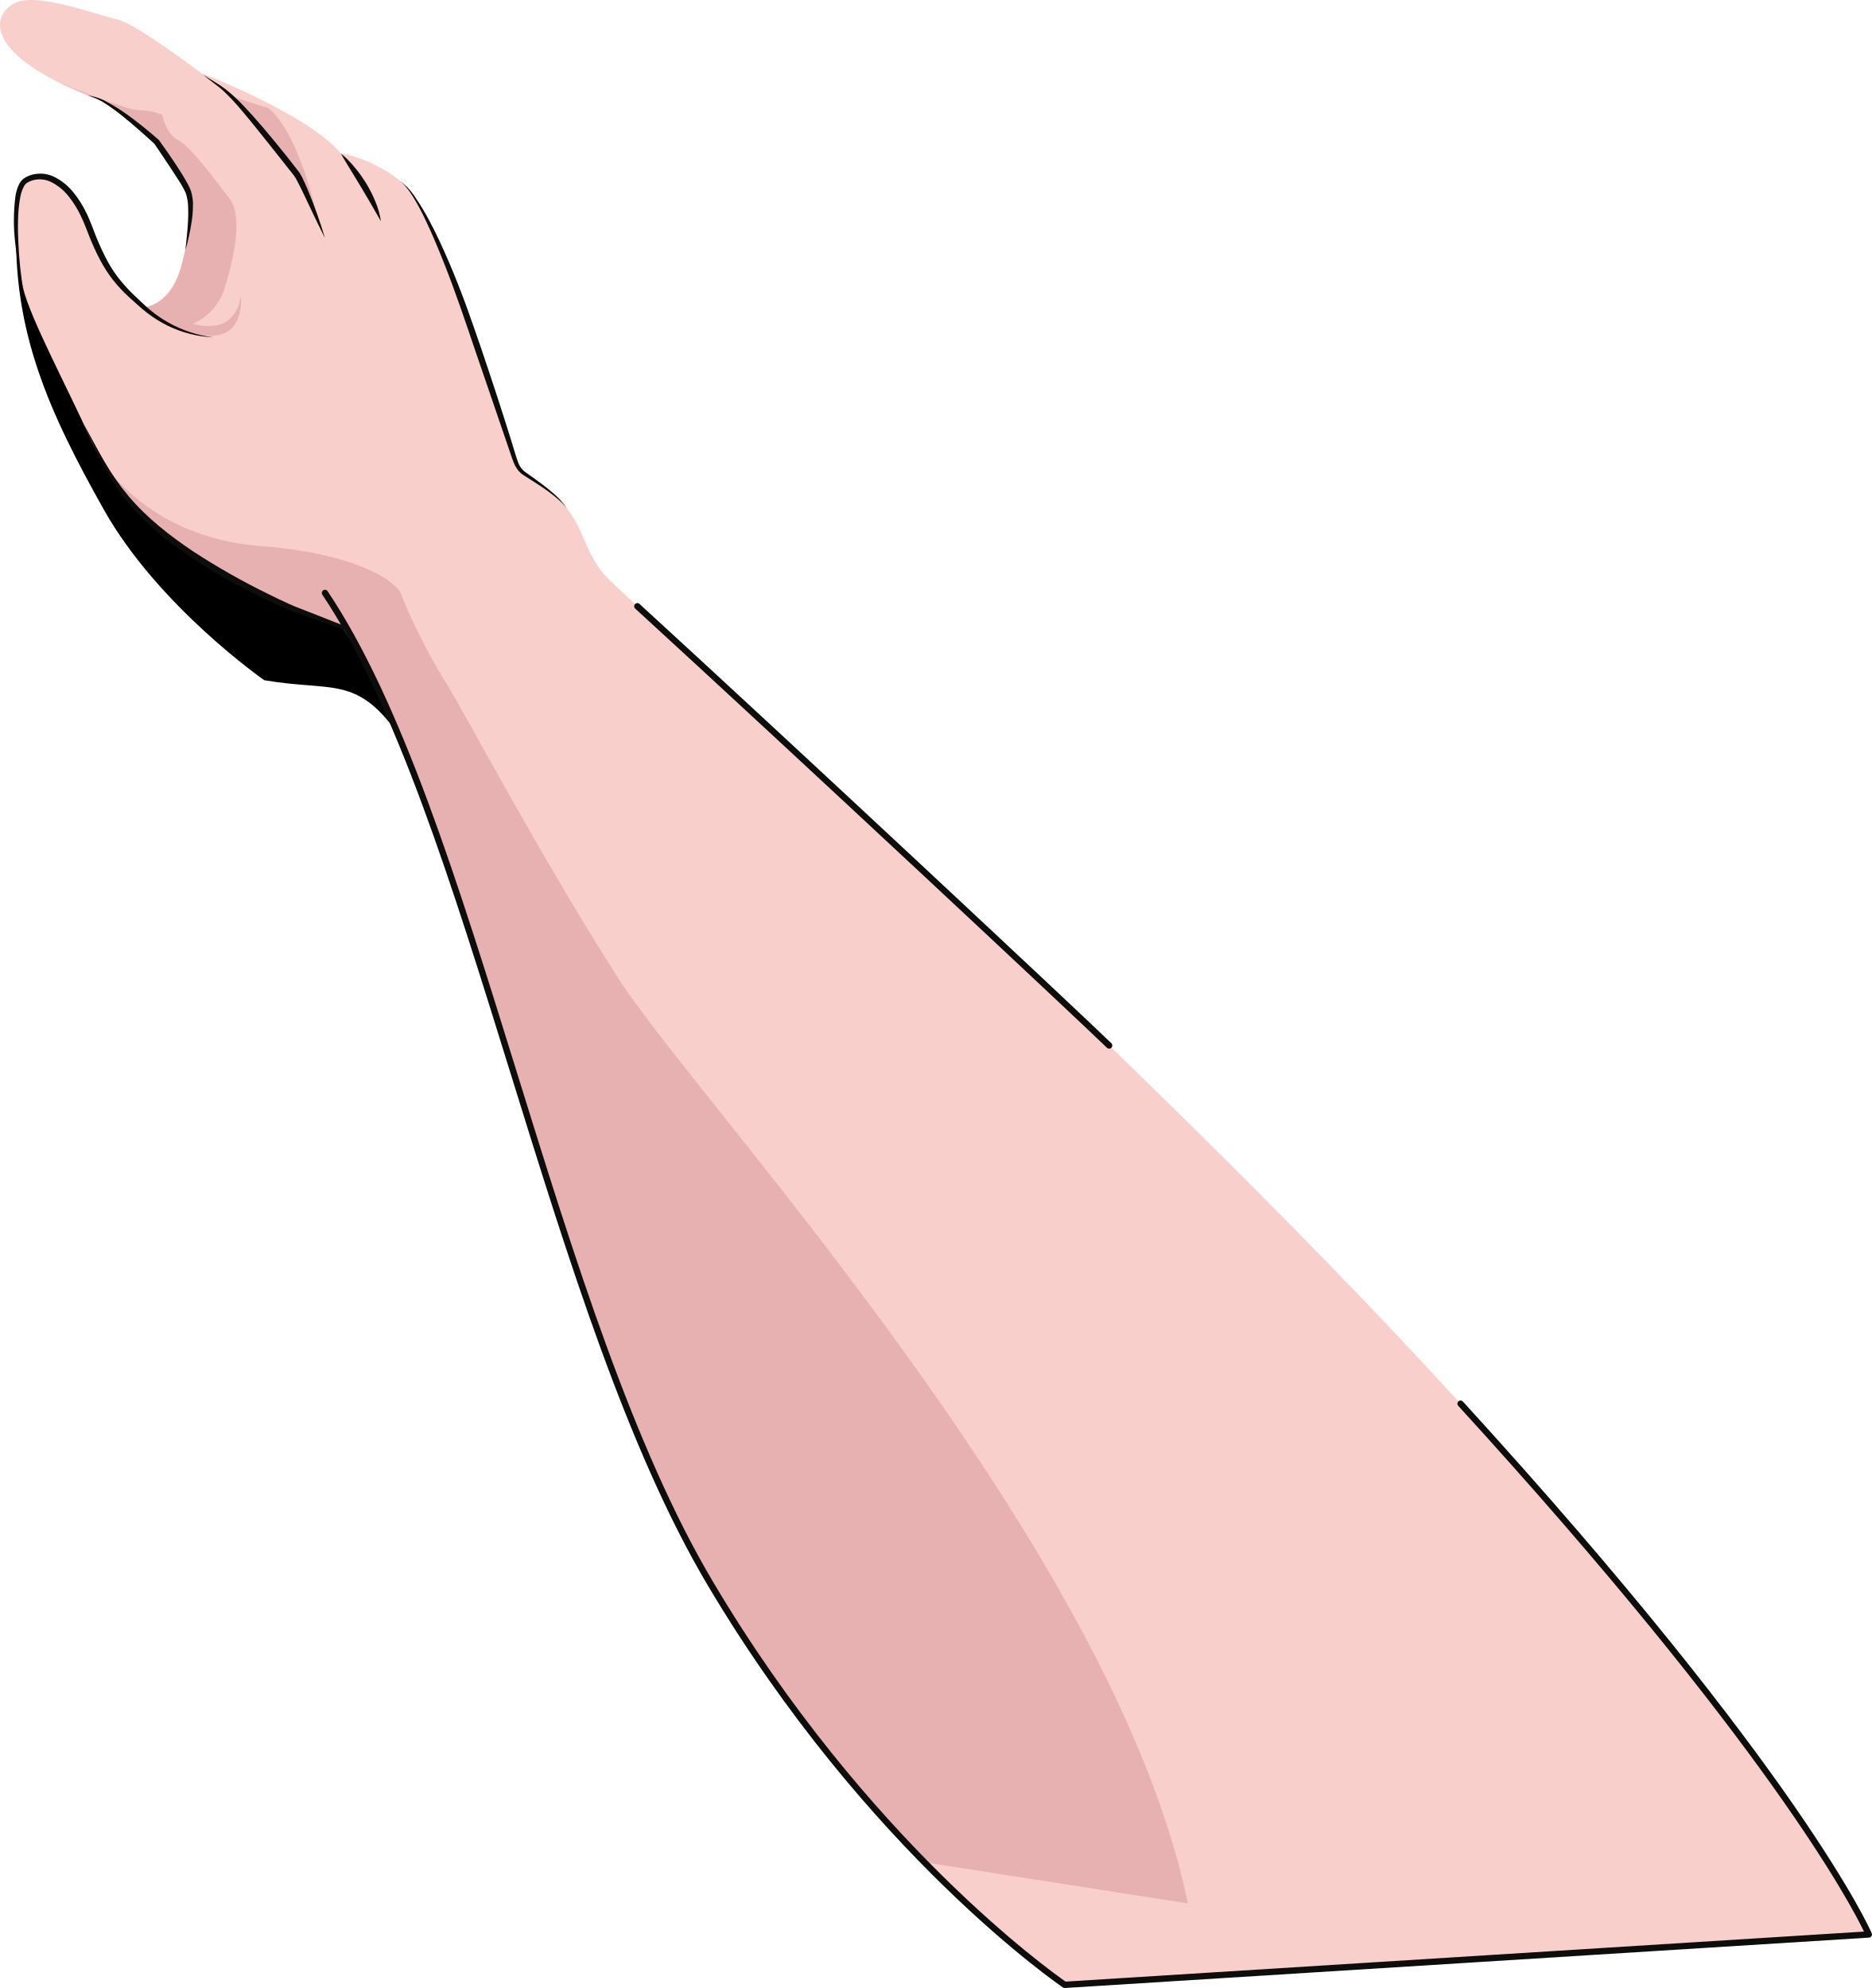
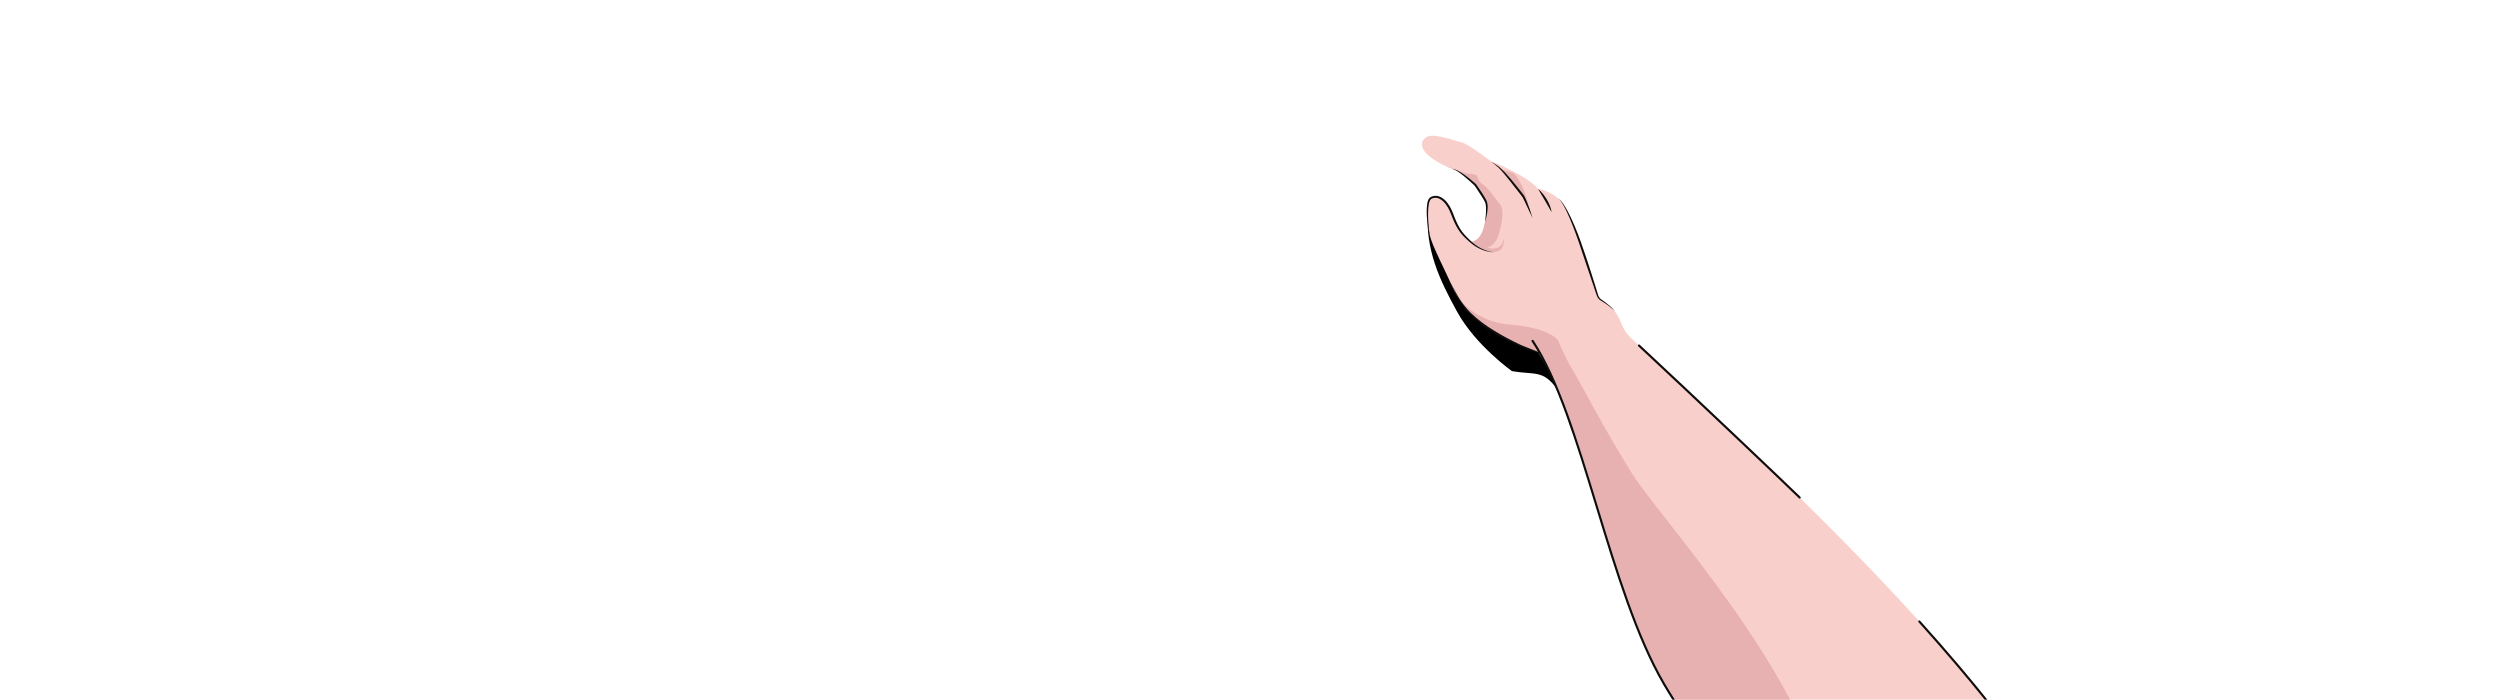
- <svg xmlns="http://www.w3.org/2000/svg" width="591.316" height="628.003" viewBox="0 0 591.316 628.003">
-   <g id="Group_2448" data-name="Group 2448" transform="translate(-1189.552 -581.816)">
-     <path id="Path_4193" data-name="Path 4193" d="M1194.735,651.705c-1.344,34.762,10.359,60.353,27.561,91.006s50.738,53.986,50.738,53.986c21.487,3.65,28.907-1.5,42.027,16.629l-22.849-56.059Z" />
-     <g id="Group_2448-2" data-name="Group 2448">
-       <path id="Path_4194" data-name="Path 4194" d="M1230.288,601.765c7.992-2.775,17.944.1,22.844,3.181,0,0,33.6,12.767,44.115,25.373,0,0,10.286,1.175,20.6,10.2,6.316,5.527,19.13,40.085,24.631,56.124,6.882,20.066,9.814,31.06,9.814,31.06l-26.138,58.554-41.324-31.391-58.668-75.937c18.881,3.347,20.293-12.187,21.947-18.069s2.612-16.932.064-20.189-5.168-10.552-9.638-13.115" fill="#f9cfcc" />
-       <path id="Path_4195" data-name="Path 4195" d="M1274.362,615.984c8.116,6.439,14.274,27.569,15.5,35.721,0,0-5.932-15.432-12.057-23.466a168.219,168.219,0,0,0-13.724-15.506Z" fill="#e8b1b1" />
-       <path id="Path_4196" data-name="Path 4196" d="M1297.247,630.319a31.886,31.886,0,0,1,4.448,4.484,42.219,42.219,0,0,1,3.658,5.147,40.433,40.433,0,0,1,2.82,5.658,24.477,24.477,0,0,1,1.694,6.1c-2.083-3.667-4.111-7.2-6.228-10.725-1.077-1.747-2.112-3.523-3.208-5.272C1299.36,633.939,1298.249,632.192,1297.247,630.319Z" fill="#0d0d0c" />
-       <path id="Path_4197" data-name="Path 4197" d="M1253.868,605.484c2.254,1.533,4.663,2.791,6.876,4.467a53.476,53.476,0,0,1,6.048,5.6c3.762,3.978,7.28,8.15,10.71,12.386,1.719,2.115,3.424,4.24,5.085,6.4l1.256,1.611c.206.258.44.639.639.95l.512.939c.619,1.251,1.175,2.508,1.71,3.767a151.336,151.336,0,0,1,5.5,15.426c-2.463-4.875-4.756-9.818-7.091-14.7-.578-1.223-1.191-2.425-1.814-3.6l-.476-.846c-.177-.255-.29-.462-.509-.736l-1.27-1.6-5.06-6.394c-3.393-4.244-6.745-8.521-10.253-12.645a69.589,69.589,0,0,0-5.532-5.9C1258.237,608.781,1255.887,607.327,1253.868,605.484Z" fill="#0d0d0c" />
-     </g>
-     <path id="Path_4198" data-name="Path 4198" d="M1253.132,604.946s-20.85-15.868-26.62-17.032-24.893-8.568-32.055-5.249-12.071,16.2,27.15,31.08c0,0,10.412,4.924,15.753,10.667" fill="#f9cfcc" />
-     <g id="Group_2449" data-name="Group 2449">
-       <path id="Path_4199" data-name="Path 4199" d="M1289.626,751.341l38.235-9.929-39.945-32.353-7.214-47.25-31.42-18.433s1.466,5.171-1.8,19.995-12.4,15.629-12.4,15.63c-2.726-2.254-4.905-4.139-6.369-5.476-4.664-4.258-8.209-11.863-12.077-22.87s-14.571-15.9-18.918-11.875-3.356,24.022-.921,33.931,13.662,30.76,21.476,48.007,27.643,43.25,83.867,60.436C1302.139,781.154,1296.809,767.611,1289.626,751.341Z" fill="#f9cfcc" />
-       <path id="Path_4200" data-name="Path 4200" d="M1261.283,686.659c-5.28,3.13-16.99.63-26.2-7.66,10.5-2.22,11.679-13.36,13.02-18.14,1.659-5.88,3.807-12.212-1.174-22.374s-19.448-21.672-23.918-24.231l-15.695-6.774s22.8,9.4,26.18,9.143a18.219,18.219,0,0,1,7.347,1.506s.939,5.86,4.98,7.95,11.479,12.39,16.179,18.39.92,20.61-1.57,28.69a18.142,18.142,0,0,1-10.01,10.96s6.76,2.03,10.86-.89,4.4-8.31,4.4-8.31S1266.574,683.529,1261.283,686.659Z" fill="#e8b1b1" />
-       <path id="Path_4201" data-name="Path 4201" d="M1256.953,688.385a36.687,36.687,0,0,1-14.476-3.7,38.122,38.122,0,0,1-6.42-4.015l-1.482-1.192-1.411-1.228c-.939-.824-1.873-1.657-2.8-2.509a45.524,45.524,0,0,1-5.176-5.553,43.654,43.654,0,0,1-4.1-6.416c-1.182-2.238-2.206-4.544-3.154-6.869-.953-2.347-1.762-4.663-2.835-6.835a31.205,31.205,0,0,0-3.8-6.14,16.517,16.517,0,0,0-5.357-4.493,8.161,8.161,0,0,0-6.519-.516,7.988,7.988,0,0,0-.768.33,7.27,7.27,0,0,0-.671.392,3.757,3.757,0,0,0-.936,1.17,12.28,12.28,0,0,0-1.1,3.3,43.136,43.136,0,0,0-.7,7.294c-.067,2.467,0,4.946.12,7.422s.3,4.957.558,7.429q.2,1.852.456,3.7a31.86,31.86,0,0,0,.659,3.67,49.961,49.961,0,0,1-1.639-7.3q-.613-3.695-1.009-7.426a60.8,60.8,0,0,1,.025-15.081,13.765,13.765,0,0,1,1.154-3.793,5.285,5.285,0,0,1,1.363-1.739,8.166,8.166,0,0,1,.925-.576,10.174,10.174,0,0,1,.938-.426,9.989,9.989,0,0,1,7.963.444,18.018,18.018,0,0,1,6.053,4.963,33.059,33.059,0,0,1,4.089,6.5c1.118,2.3,1.94,4.706,2.847,6.976q1.367,3.442,3.019,6.728a41.863,41.863,0,0,0,3.817,6.228,49.548,49.548,0,0,0,4.861,5.489q1.321,1.3,2.686,2.564l1.367,1.267,1.382,1.206a37.726,37.726,0,0,0,6.049,4.165A38.466,38.466,0,0,0,1256.953,688.385Z" fill="#0d0d0c" />
-       <path id="Path_4202" data-name="Path 4202" d="M1352.29,727.7c1.718,5.294,11.646,6.727,18.349,17.6,3.426,5.559,4.609,11.62,9.212,17.342,7.971,9.907,162.691,143.916,271.07,262.6s128.946,167.663,128.946,167.663l-254,15.913s-61.035-41.011-111.963-126.826-70.738-234.39-117.44-303.87l-36.028-66.19,35.415-21.774Z" fill="#f9cfcc" />
-       <path id="Path_4203" data-name="Path 4203" d="M1564.784,1183.1l-83.347-13.022a466.156,466.156,0,0,1-67.535-88.087c-50.541-85.169-70.429-232.172-116.391-302.295-45.873-14.951-66.176-35.872-75.674-52.091,7.166,10.261,22.909,24.729,50.464,26.749,4.3.313,8.284.779,11.966,1.367,2.827.452,5.485.975,7.945,1.547,14.894,3.468,23.034,8.889,24.279,12.694,1.719,5.246,9.306,20.429,13.853,27.389s29.507,54.372,54.455,93.414S1541.559,1070.207,1564.784,1183.1Z" fill="#e8b1b1" />
-       <path id="Path_4204" data-name="Path 4204" d="M1316.023,639a21.892,21.892,0,0,1,4.961,5.544c1.4,2.064,2.686,4.2,3.871,6.391,2.374,4.38,4.459,8.9,6.419,13.47s3.783,9.19,5.5,13.862c1.7,4.669,3.305,9.36,4.923,14.049,3.175,9.4,6.282,18.816,9.222,28.292l1.093,3.561c.365,1.2.687,2.367,1.121,3.485a6.887,6.887,0,0,0,1.808,2.864c.428.369.939.706,1.453,1.076l1.516,1.064c2.026,1.444,4.028,2.932,5.919,4.557a24.189,24.189,0,0,1,5.023,5.493,17.4,17.4,0,0,0-2.508-2.721,36.967,36.967,0,0,0-2.848-2.359c-1.966-1.493-4.034-2.844-6.13-4.154l-1.576-1c-.506-.334-1.05-.654-1.581-1.072a8.072,8.072,0,0,1-2.287-3.246c-.523-1.172-.893-2.393-1.285-3.549l-1.2-3.514-9.631-28.132c-3.179-9.4-6.324-18.769-9.97-27.964-1.826-4.594-3.7-9.171-5.85-13.618q-1.565-3.359-3.446-6.55l-.976-1.572-1.062-1.513c-.367-.495-.773-.958-1.16-1.441C1316.936,639.843,1316.464,639.442,1316.023,639Z" fill="#0d0d0c" />
-       <path id="Path_4205" data-name="Path 4205" d="M1539.917,913.085a.994.994,0,0,1-.7-.283c-10.622-10.3-97.831-91.879-148.995-138.714a1,1,0,1,1,1.349-1.475c51.175,46.844,138.411,128.444,149.038,138.754a1,1,0,0,1-.7,1.718Z" fill="#0d0d0c" />
-       <path id="Path_4206" data-name="Path 4206" d="M1525.869,1209.819a1,1,0,0,1-.557-.17c-.613-.411-61.806-42.12-112.266-127.146-25.339-42.7-44.065-103.075-62.174-161.466-18.572-59.885-36.115-116.448-59.5-151.354a1,1,0,0,1,1.662-1.114c23.55,35.149,41.135,91.848,59.751,151.876,18.075,58.279,36.766,118.543,61.985,161.038,48.479,81.691,106.861,123.179,111.384,126.317l252.2-15.8c-4.088-8.506-30.662-59.309-128.163-166.081a1,1,0,1,1,1.476-1.349c107.255,117.454,128.923,167.458,129.129,167.949a1,1,0,0,1-.859,1.386l-254,15.913Z" fill="#0d0d0c" />
-       <path id="Path_4207" data-name="Path 4207" d="M1215.948,715.686c2.226,3.963,4.281,8.021,6.581,11.921a77.81,77.81,0,0,0,7.739,11.066c5.825,6.863,13,12.443,20.483,17.453a222.318,222.318,0,0,0,23.576,13.36c2.027,1,4.066,1.983,6.122,2.918l1.544.692c.506.235,1.014.419,1.555.628l3.17,1.238,12.669,4.988.019.008a.54.54,0,0,1,.3.285l4.991,11.338c1.66,3.781,3.315,7.564,4.932,11.365-1.864-3.686-3.687-7.391-5.507-11.1l-5.447-11.126.316.293-12.851-4.565-3.209-1.151c-.522-.191-1.085-.386-1.614-.62l-1.577-.674c-2.094-.907-4.165-1.86-6.227-2.834a191.184,191.184,0,0,1-23.837-13.431c-7.551-5.117-14.76-10.97-20.5-18.172a70.3,70.3,0,0,1-7.38-11.556C1219.715,723.954,1217.837,719.819,1215.948,715.686Z" fill="#0d0d0c" />
-       <path id="Path_4208" data-name="Path 4208" d="M1217.241,611.969a17.078,17.078,0,0,1,6.293,2.162,53.1,53.1,0,0,1,5.678,3.53c1.833,1.267,3.586,2.637,5.327,4.018s3.42,2.833,5.1,4.274a.72.72,0,0,1,.12.127l.021.03c1.85,2.52,3.61,5.091,5.342,7.694.85,1.312,1.69,2.633,2.506,3.975.408.674.8,1.355,1.179,2.059a17.179,17.179,0,0,1,1.044,2.237,14.275,14.275,0,0,1,.653,4.883,34.434,34.434,0,0,1-.382,4.735,65.638,65.638,0,0,1-2.017,9.165c.335-3.1.687-6.2.848-9.277.069-1.539.1-3.076.022-4.586a14.6,14.6,0,0,0-.786-4.3,32.128,32.128,0,0,0-2.2-3.91c-.818-1.305-1.665-2.6-2.524-3.889-1.7-2.588-3.454-5.155-5.186-7.725l.141.157c-1.624-1.494-3.272-2.953-4.917-4.415s-3.336-2.865-5.039-4.252-3.468-2.7-5.3-3.9A18.945,18.945,0,0,0,1217.241,611.969Z" fill="#0d0d0c" />
+ <svg xmlns="http://www.w3.org/2000/svg" width="2319" height="649" viewBox="0 0 2319 649">
+   <defs>
+     <clipPath id="clip-path">
+       <rect id="Rectangle_200" data-name="Rectangle 200" width="2319" height="649" transform="translate(-166 431)" fill="none" />
+     </clipPath>
+   </defs>
+   <g id="Mask_Group_3" data-name="Mask Group 3" transform="translate(166 -431)" clip-path="url(#clip-path)">
+     <g id="Group_2448" data-name="Group 2448" transform="translate(1153 556.904)">
+       <path id="Path_4193" data-name="Path 4193" d="M1194.735,651.705c-1.344,35.323,10.359,61.327,27.561,92.475s50.738,54.858,50.738,54.858c21.487,3.709,28.907-1.525,42.027,16.9l-22.849-56.964Z" transform="translate(-1189.552 -580.688)" />
+       <g id="Group_2448-2" data-name="Group 2448" transform="translate(36.608 19.132)">
+         <path id="Path_4194" data-name="Path 4194" d="M1230.288,601.783c7.992-2.82,17.944.1,22.844,3.232,0,0,33.6,12.973,44.115,25.783,0,0,10.286,1.194,20.6,10.363,6.316,5.616,19.13,40.732,24.631,57.03,6.882,20.39,9.814,31.561,9.814,31.561l-26.138,59.5-41.324-31.9-58.668-77.163c18.881,3.4,20.293-12.384,21.947-18.361s2.612-17.205.064-20.515-5.168-10.722-9.638-13.327" transform="translate(-1226.16 -600.644)" fill="#f9cfcc" />
+         <path id="Path_4195" data-name="Path 4195" d="M1274.362,616.037c8.116,6.543,14.274,28.014,15.5,36.3,0,0-5.932-15.681-12.057-23.845a170.032,170.032,0,0,0-13.724-15.756Z" transform="translate(-1226.16 -600.448)" fill="#e8b1b1" />
+         <path id="Path_4196" data-name="Path 4196" d="M1297.247,630.319a32.154,32.154,0,0,1,4.448,4.556,42.906,42.906,0,0,1,3.658,5.23,41.355,41.355,0,0,1,2.82,5.749,25.185,25.185,0,0,1,1.694,6.2c-2.083-3.726-4.111-7.316-6.228-10.9-1.077-1.775-2.112-3.58-3.208-5.357C1299.36,634,1298.249,632.222,1297.247,630.319Z" transform="translate(-1226.16 -600.164)" fill="#0d0d0c" />
+         <path id="Path_4197" data-name="Path 4197" d="M1253.868,605.484c2.254,1.558,4.663,2.836,6.876,4.539a53.813,53.813,0,0,1,6.048,5.685c3.762,4.042,7.28,8.282,10.71,12.586,1.719,2.149,3.424,4.308,5.085,6.5l1.256,1.637c.206.262.44.649.639.965l.512.954c.619,1.271,1.175,2.549,1.71,3.828a155.421,155.421,0,0,1,5.5,15.675c-2.463-4.954-4.756-9.977-7.091-14.941-.578-1.243-1.191-2.464-1.814-3.654l-.476-.86c-.177-.259-.29-.469-.509-.748l-1.27-1.621-5.06-6.5c-3.393-4.313-6.745-8.659-10.253-12.849a70.27,70.27,0,0,0-5.532-5.991C1258.237,608.834,1255.887,607.357,1253.868,605.484Z" transform="translate(-1226.16 -600.565)" fill="#0d0d0c" />
+       </g>
+       <path id="Path_4198" data-name="Path 4198" d="M1253.132,605.319s-20.85-16.124-26.62-17.307-24.893-8.706-32.055-5.334-12.071,16.464,27.15,31.582c0,0,10.412,5,15.753,10.839" transform="translate(-1189.552 -581.816)" fill="#f9cfcc" />
+       <g id="Group_2449" data-name="Group 2449" transform="translate(4.373 26.078)">
+         <path id="Path_4199" data-name="Path 4199" d="M1289.626,753.181l38.235-10.089-39.945-32.875L1280.7,662.2l-31.42-18.731s1.466,5.255-1.8,20.318-12.4,15.881-12.4,15.882c-2.726-2.29-4.905-4.206-6.369-5.564-4.664-4.327-8.209-12.055-12.077-23.239s-14.571-16.157-18.918-12.067-3.356,24.41-.921,34.479,13.662,31.257,21.476,48.782,27.643,43.948,83.867,61.412C1302.139,783.475,1296.809,769.714,1289.626,753.181Z" transform="translate(-1193.925 -606.997)" fill="#f9cfcc" />
+         <path id="Path_4200" data-name="Path 4200" d="M1261.283,687.937c-5.28,3.181-16.99.64-26.2-7.784,10.5-2.256,11.679-13.576,13.02-18.433,1.659-5.975,3.807-12.409-1.174-22.735s-19.448-22.022-23.918-24.623l-15.695-6.883s22.8,9.555,26.18,9.291,7.347,1.53,7.347,1.53.939,5.955,4.98,8.078,11.479,12.59,16.179,18.687.92,20.943-1.57,29.153a18.286,18.286,0,0,1-10.01,11.137s6.76,2.063,10.86-.9,4.4-8.444,4.4-8.444S1266.574,684.757,1261.283,687.937Z" transform="translate(-1193.925 -607.48)" fill="#e8b1b1" />
+         <path id="Path_4201" data-name="Path 4201" d="M1256.953,689.22a36.221,36.221,0,0,1-14.476-3.763,38.027,38.027,0,0,1-6.42-4.08l-1.482-1.211-1.411-1.248c-.939-.837-1.873-1.684-2.8-2.55a45.97,45.97,0,0,1-5.176-5.643,44.459,44.459,0,0,1-4.1-6.52c-1.182-2.274-2.206-4.617-3.154-6.98-.953-2.385-1.762-4.738-2.835-6.945a31.8,31.8,0,0,0-3.8-6.239,16.584,16.584,0,0,0-5.357-4.566,8.044,8.044,0,0,0-6.519-.524,7.909,7.909,0,0,0-.768.335,7.231,7.231,0,0,0-.671.4,3.807,3.807,0,0,0-.936,1.189,12.617,12.617,0,0,0-1.1,3.352,44.518,44.518,0,0,0-.7,7.412c-.067,2.507,0,5.026.12,7.542s.3,5.037.558,7.549q.2,1.882.456,3.76a32.846,32.846,0,0,0,.659,3.729,51.472,51.472,0,0,1-1.639-7.417q-.613-3.754-1.009-7.546a62.769,62.769,0,0,1,.025-15.325,14.154,14.154,0,0,1,1.154-3.854,5.359,5.359,0,0,1,1.363-1.767,8.159,8.159,0,0,1,.925-.585,10.1,10.1,0,0,1,.938-.433,9.844,9.844,0,0,1,7.963.451,18.083,18.083,0,0,1,6.053,5.043,33.681,33.681,0,0,1,4.089,6.609c1.118,2.342,1.94,4.782,2.847,7.089q1.367,3.5,3.019,6.837a42.673,42.673,0,0,0,3.817,6.329,50.118,50.118,0,0,0,4.861,5.578q1.321,1.318,2.686,2.605l1.367,1.287,1.382,1.225a38.273,38.273,0,0,0,20.075,8.875Z" transform="translate(-1193.925 -607.009)" fill="#0d0d0c" />
+         <path id="Path_4202" data-name="Path 4202" d="M1352.29,728.307c1.718,5.38,11.646,6.836,18.349,17.884,3.426,5.649,4.609,11.808,9.212,17.622,7.971,10.067,162.691,146.24,271.07,266.84s128.946,170.37,128.946,170.37l-254,16.17s-61.035-41.673-111.963-128.874-70.738-238.175-117.44-308.776l-36.028-67.259,35.415-22.126Z" transform="translate(-1193.925 -606.145)" fill="#f9cfcc" />
+         <path id="Path_4203" data-name="Path 4203" d="M1564.784,1190.453l-83.347-13.232a472.827,472.827,0,0,1-67.535-89.509c-50.541-86.544-70.429-235.921-116.391-307.176-45.873-15.192-66.176-36.451-75.674-52.932,7.166,10.427,22.909,25.128,50.464,27.181,4.3.318,8.284.792,11.966,1.389,2.827.459,5.485.991,7.945,1.572,14.894,3.524,23.034,9.032,24.279,12.9,1.719,5.331,9.306,20.759,13.853,27.831s29.507,55.25,54.455,94.922S1541.559,1075.739,1564.784,1190.453Z" transform="translate(-1193.925 -605.541)" fill="#e8b1b1" />
+         <path id="Path_4204" data-name="Path 4204" d="M1316.023,639a22.13,22.13,0,0,1,4.961,5.634c1.4,2.1,2.686,4.27,3.871,6.494,2.374,4.451,4.459,9.046,6.419,13.688s3.783,9.338,5.5,14.086c1.7,4.744,3.305,9.511,4.923,14.276,3.175,9.551,6.282,19.12,9.222,28.749l1.093,3.618c.365,1.222.687,2.405,1.121,3.541a7.013,7.013,0,0,0,1.808,2.91c.428.375.939.717,1.453,1.093l1.516,1.081c2.026,1.467,4.028,2.979,5.919,4.631a24.44,24.44,0,0,1,5.023,5.582,17.577,17.577,0,0,0-2.508-2.765,37.1,37.1,0,0,0-2.848-2.4c-1.966-1.517-4.034-2.89-6.13-4.221l-1.576-1.016c-.506-.339-1.05-.665-1.581-1.089a8.2,8.2,0,0,1-2.287-3.3c-.523-1.191-.893-2.432-1.285-3.606l-1.2-3.571-9.631-28.586c-3.179-9.548-6.324-19.072-9.97-28.416-1.826-4.668-3.7-9.319-5.85-13.838q-1.565-3.413-3.446-6.656l-.976-1.6-1.062-1.537c-.367-.5-.773-.973-1.16-1.464C1316.936,639.857,1316.464,639.449,1316.023,639Z" transform="translate(-1193.925 -606.971)" fill="#0d0d0c" />
+         <path id="Path_4205" data-name="Path 4205" d="M1539.917,915.357a.986.986,0,0,1-.7-.288c-10.622-10.471-97.831-93.363-148.995-140.954a1.027,1.027,0,0,1-.063-1.436.988.988,0,0,1,1.412-.063c51.175,47.6,138.411,130.518,149.038,140.994a1.027,1.027,0,0,1,.022,1.437A.991.991,0,0,1,1539.917,915.357Z" transform="translate(-1193.925 -604.818)" fill="#0d0d0c" />
+         <path id="Path_4206" data-name="Path 4206" d="M1525.869,1216.951a.988.988,0,0,1-.557-.173c-.613-.418-61.806-42.8-112.266-129.2-25.339-43.386-44.065-104.739-62.174-164.073-18.572-60.852-36.115-118.328-59.5-153.8a1.028,1.028,0,0,1,.275-1.41.99.99,0,0,1,1.387.278c23.55,35.717,41.135,93.331,59.751,154.328,18.075,59.22,36.766,120.457,61.985,163.638,48.479,83.01,106.861,125.168,111.384,128.357l252.2-16.056c-4.088-8.643-30.662-60.267-128.163-168.763a1.028,1.028,0,0,1,.063-1.436.99.99,0,0,1,1.413.065c107.255,119.35,128.923,170.162,129.129,170.661a1.029,1.029,0,0,1-.072.93,1,1,0,0,1-.787.479l-254,16.17Z" transform="translate(-1193.925 -604.886)" fill="#0d0d0c" />
+         <path id="Path_4207" data-name="Path 4207" d="M1215.948,715.686c2.226,4.027,4.281,8.151,6.581,12.113a79.1,79.1,0,0,0,7.739,11.245c5.825,6.974,13,12.644,20.483,17.735a221.385,221.385,0,0,0,23.576,13.576c2.027,1.017,4.066,2.015,6.122,2.965l1.544.7c.506.239,1.014.426,1.555.638l3.17,1.258,12.669,5.069.019.008a.544.544,0,0,1,.3.29l4.991,11.521c1.66,3.842,3.315,7.686,4.932,11.549-1.864-3.746-3.687-7.51-5.507-11.277l-5.447-11.306.316.3-12.851-4.639-3.209-1.17c-.522-.194-1.085-.392-1.614-.63l-1.577-.685c-2.094-.922-4.165-1.89-6.227-2.88a190.368,190.368,0,0,1-23.837-13.648c-7.551-5.2-14.76-11.147-20.5-18.465a71.6,71.6,0,0,1-7.38-11.743C1219.715,724.088,1217.837,719.886,1215.948,715.686Z" transform="translate(-1193.925 -605.733)" fill="#0d0d0c" />
+         <path id="Path_4208" data-name="Path 4208" d="M1217.241,611.969a16.9,16.9,0,0,1,6.293,2.2,52.971,52.971,0,0,1,5.678,3.587c1.833,1.287,3.586,2.68,5.327,4.083s3.42,2.879,5.1,4.343a.725.725,0,0,1,.12.129l.021.03c1.85,2.561,3.61,5.173,5.342,7.818.85,1.333,1.69,2.675,2.506,4.039.408.685.8,1.377,1.179,2.092a17.589,17.589,0,0,1,1.044,2.273,14.724,14.724,0,0,1,.653,4.962,35.543,35.543,0,0,1-.382,4.811,67.624,67.624,0,0,1-2.017,9.313c.335-3.155.687-6.3.848-9.427.069-1.564.1-3.126.022-4.66a15.045,15.045,0,0,0-.786-4.366,32.8,32.8,0,0,0-2.2-3.973c-.818-1.326-1.665-2.642-2.524-3.952-1.7-2.63-3.454-5.238-5.186-7.85l.141.16c-1.624-1.518-3.272-3-4.917-4.486s-3.336-2.911-5.039-4.321-3.468-2.739-5.3-3.959A18.813,18.813,0,0,0,1217.241,611.969Z" transform="translate(-1193.925 -607.408)" fill="#0d0d0c" />
+       </g>
    </g>
  </g>
</svg>
